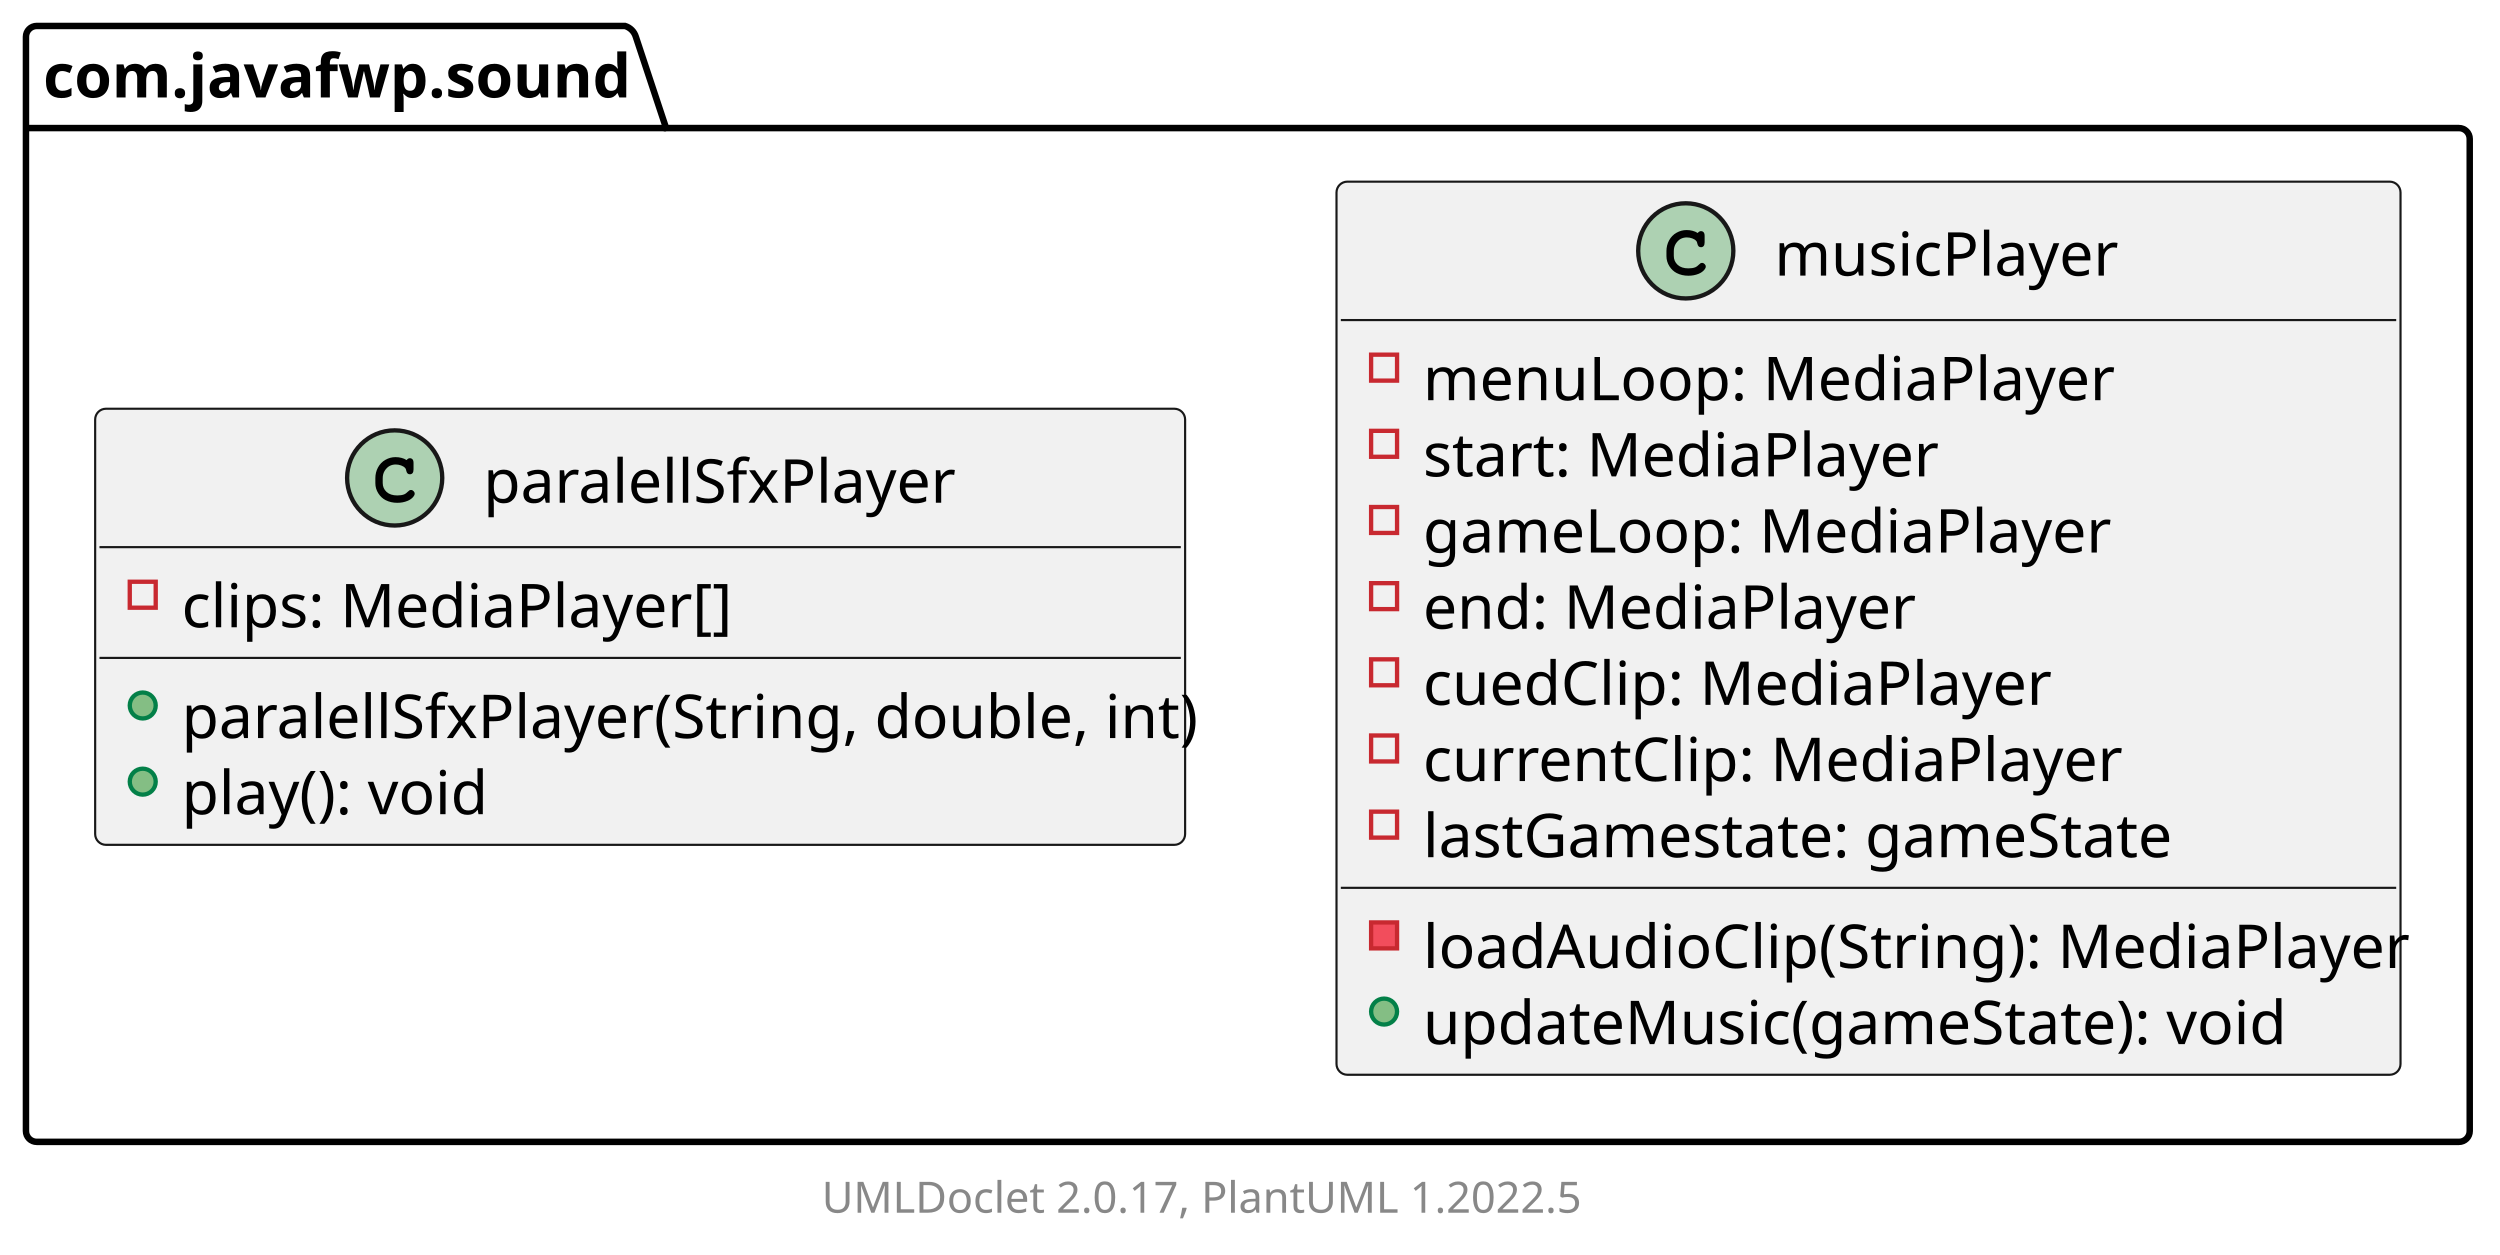
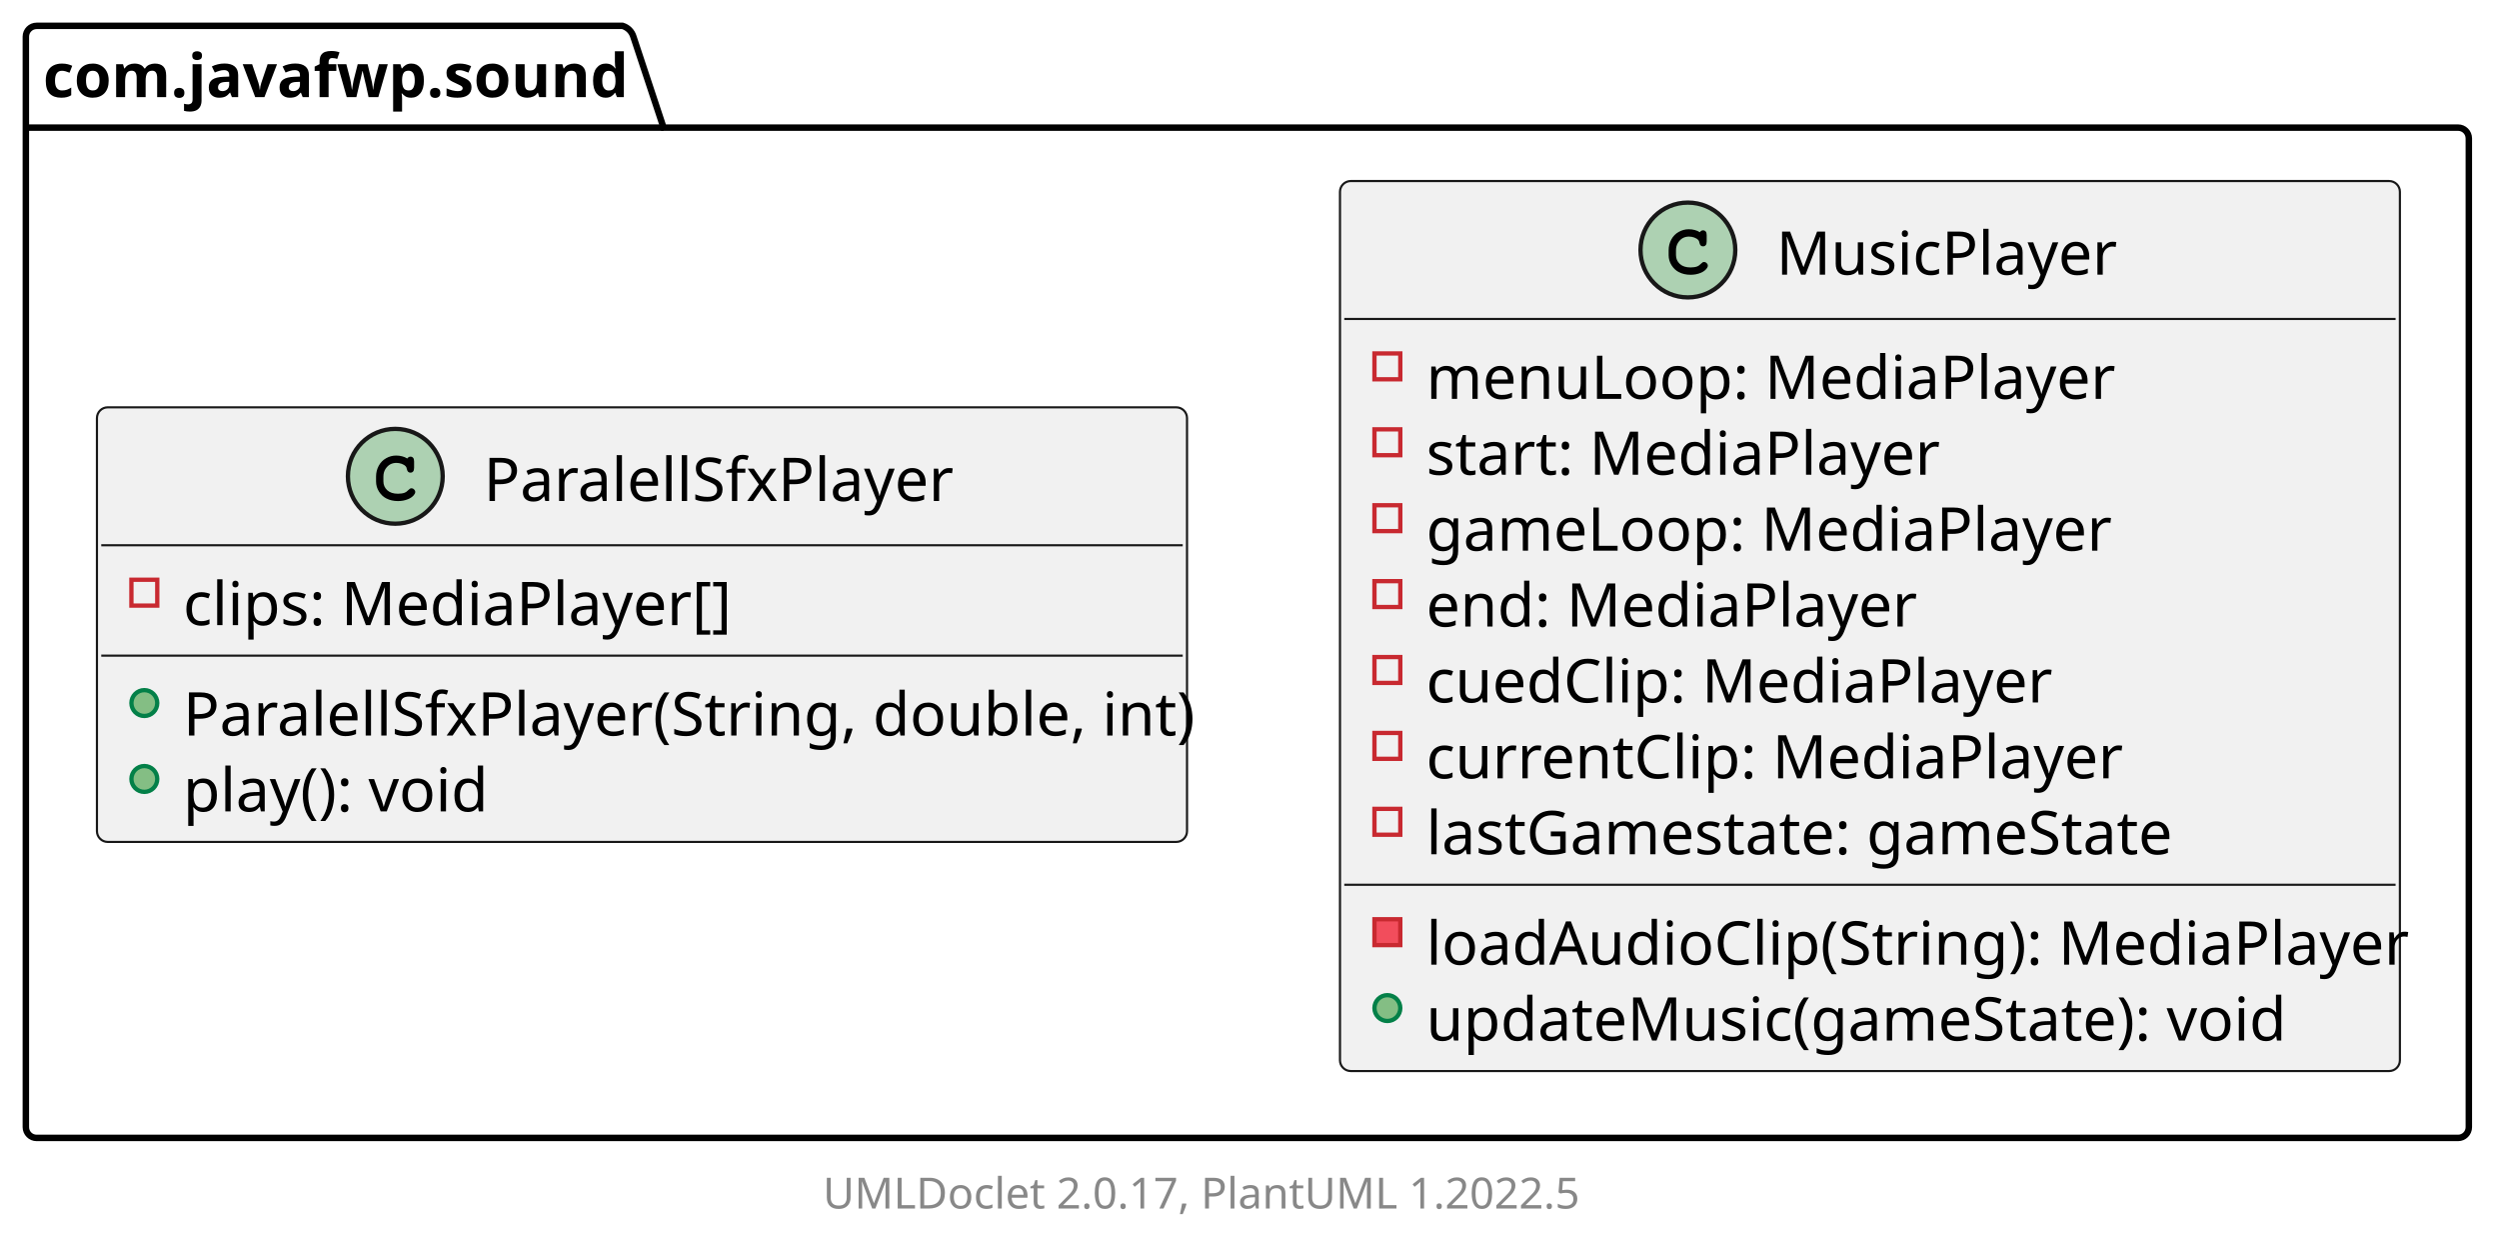
- <svg xmlns="http://www.w3.org/2000/svg" xmlns:xlink="http://www.w3.org/1999/xlink" contentStyleType="text/css" height="290px" preserveAspectRatio="none" style="width:578px;height:290px;background:#FFFFFF;" version="1.1" viewBox="0 0 578 290" width="578px" zoomAndPan="magnify">
+ <svg xmlns="http://www.w3.org/2000/svg" xmlns:xlink="http://www.w3.org/1999/xlink" contentStyleType="text/css" height="290px" preserveAspectRatio="none" style="width:580px;height:290px;background:#FFFFFF;" version="1.1" viewBox="0 0 580 290" width="580px" zoomAndPan="magnify">
  <defs />
  <g>
    <g id="cluster_com.javafwp.sound">
-       <path d="M8.5,6 L144.5,6 A3.75,3.75 0 0 1 147,8.5 L154,29.609 L568.5,29.609 A2.5,2.5 0 0 1 571,32.109 L571,261.5 A2.5,2.5 0 0 1 568.5,264 L8.5,264 A2.5,2.5 0 0 1 6,261.5 L6,8.5 A2.5,2.5 0 0 1 8.5,6 " style="stroke:#000000;stroke-width:1.5;fill:none;" />
+       <path d="M8.5,6 L144.5,6 A3.75,3.75 0 0 1 147,8.5 L154,29.609 L570.5,29.609 A2.5,2.5 0 0 1 573,32.109 L573,261.5 A2.5,2.5 0 0 1 570.5,264 L8.5,264 A2.5,2.5 0 0 1 6,261.5 L6,8.5 A2.5,2.5 0 0 1 8.5,6 " style="stroke:#000000;stroke-width:1.5;fill:none;" />
      <line style="stroke:#000000;stroke-width:1.5;fill:none;" x1="6" x2="154" y1="29.609" y2="29.609" />
      <text fill="#000000" font-family="sans-serif" font-size="14" font-weight="bold" lengthAdjust="spacing" textLength="135" x="10" y="22.533">com.javafwp.sound</text>
    </g>
    <a href="musicPlayer.html" target="_top" title="musicPlayer.html" xlink:actuate="onRequest" xlink:href="musicPlayer.html" xlink:show="new" xlink:title="musicPlayer.html" xlink:type="simple">
-       <g id="elem_com.javafwp.sound.musicPlayer">
-         <rect codeLine="3" fill="#F1F1F1" height="206.484" id="com.javafwp.sound.musicPlayer" rx="2.5" ry="2.5" style="stroke:#181818;stroke-width:0.5;" width="246" x="309" y="42" />
-         <ellipse cx="389.75" cy="58" fill="#ADD1B2" rx="11" ry="11" style="stroke:#181818;stroke-width:1.0;" />
-         <path d="M392.516,53.875 Q392.672,53.656 392.859,53.547 Q393.047,53.438 393.266,53.438 Q393.641,53.438 393.875,53.703 Q394.109,53.953 394.109,54.562 L394.109,56.016 Q394.109,56.625 393.875,56.891 Q393.641,57.156 393.266,57.156 Q392.922,57.156 392.719,56.953 Q392.516,56.766 392.406,56.25 Q392.359,55.891 392.172,55.703 Q391.844,55.328 391.234,55.109 Q390.625,54.891 390,54.891 Q389.234,54.891 388.594,55.219 Q387.969,55.547 387.469,56.297 Q386.984,57.047 386.984,58.078 L386.984,59.172 Q386.984,60.406 387.875,61.234 Q388.766,62.047 390.359,62.047 Q391.297,62.047 391.953,61.797 Q392.344,61.641 392.766,61.203 Q393.031,60.938 393.172,60.859 Q393.328,60.781 393.531,60.781 Q393.859,60.781 394.109,61.047 Q394.375,61.297 394.375,61.641 Q394.375,61.984 394.031,62.391 Q393.531,62.969 392.734,63.297 Q391.656,63.75 390.359,63.75 Q388.844,63.75 387.641,63.125 Q386.656,62.625 385.969,61.562 Q385.281,60.484 385.281,59.203 L385.281,58.047 Q385.281,56.719 385.891,55.578 Q386.516,54.422 387.609,53.812 Q388.703,53.188 389.938,53.188 Q390.672,53.188 391.312,53.359 Q391.969,53.516 392.516,53.875 Z " fill="#000000" />
-         <text fill="#000000" font-family="sans-serif" font-size="14" lengthAdjust="spacing" textLength="76" x="410.25" y="63.728">musicPlayer</text>
-         <line style="stroke:#181818;stroke-width:0.5;" x1="310" x2="554" y1="74" y2="74" />
-         <rect fill="none" height="6" style="stroke:#C82930;stroke-width:1.0;" width="6" x="317" y="82" />
-         <text fill="#000000" font-family="sans-serif" font-size="14" lengthAdjust="spacing" textLength="153" x="329" y="92.533">menuLoop: MediaPlayer</text>
-         <rect fill="none" height="6" style="stroke:#C82930;stroke-width:1.0;" width="6" x="317" y="99.609" />
-         <text fill="#000000" font-family="sans-serif" font-size="14" lengthAdjust="spacing" textLength="114" x="329" y="110.143">start: MediaPlayer</text>
-         <rect fill="none" height="6" style="stroke:#C82930;stroke-width:1.0;" width="6" x="317" y="117.219" />
-         <text fill="#000000" font-family="sans-serif" font-size="14" lengthAdjust="spacing" textLength="153" x="329" y="127.752">gameLoop: MediaPlayer</text>
-         <rect fill="none" height="6" style="stroke:#C82930;stroke-width:1.0;" width="6" x="317" y="134.828" />
-         <text fill="#000000" font-family="sans-serif" font-size="14" lengthAdjust="spacing" textLength="110" x="329" y="145.361">end: MediaPlayer</text>
-         <rect fill="none" height="6" style="stroke:#C82930;stroke-width:1.0;" width="6" x="317" y="152.438" />
-         <text fill="#000000" font-family="sans-serif" font-size="14" lengthAdjust="spacing" textLength="141" x="329" y="162.971">cuedClip: MediaPlayer</text>
-         <rect fill="none" height="6" style="stroke:#C82930;stroke-width:1.0;" width="6" x="317" y="170.047" />
-         <text fill="#000000" font-family="sans-serif" font-size="14" lengthAdjust="spacing" textLength="155" x="329" y="180.58">currentClip: MediaPlayer</text>
-         <rect fill="none" height="6" style="stroke:#C82930;stroke-width:1.0;" width="6" x="317" y="187.656" />
-         <text fill="#000000" font-family="sans-serif" font-size="14" lengthAdjust="spacing" textLength="167" x="329" y="198.19">lastGamestate: gameState</text>
-         <line style="stroke:#181818;stroke-width:0.5;" x1="310" x2="554" y1="205.266" y2="205.266" />
-         <rect fill="#F24D5C" height="6" style="stroke:#C82930;stroke-width:1.0;" width="6" x="317" y="213.266" />
-         <text fill="#000000" font-family="sans-serif" font-size="14" lengthAdjust="spacing" textLength="220" x="329" y="223.799">loadAudioClip(String): MediaPlayer</text>
-         <ellipse cx="320" cy="233.875" fill="#84BE84" rx="3" ry="3" style="stroke:#038048;stroke-width:1.0;" />
-         <text fill="#000000" font-family="sans-serif" font-size="14" lengthAdjust="spacing" textLength="192" x="329" y="241.408">updateMusic(gameState): void</text>
+       <g id="elem_com.javafwp.sound.MusicPlayer">
+         <rect codeLine="3" fill="#F1F1F1" height="206.484" id="com.javafwp.sound.MusicPlayer" rx="2.5" ry="2.5" style="stroke:#181818;stroke-width:0.5;" width="246" x="311" y="42" />
+         <ellipse cx="391.75" cy="58" fill="#ADD1B2" rx="11" ry="11" style="stroke:#181818;stroke-width:1.0;" />
+         <path d="M394.516,53.875 Q394.672,53.656 394.859,53.547 Q395.047,53.438 395.266,53.438 Q395.641,53.438 395.875,53.703 Q396.109,53.953 396.109,54.562 L396.109,56.016 Q396.109,56.625 395.875,56.891 Q395.641,57.156 395.266,57.156 Q394.922,57.156 394.719,56.953 Q394.516,56.766 394.406,56.25 Q394.359,55.891 394.172,55.703 Q393.844,55.328 393.234,55.109 Q392.625,54.891 392,54.891 Q391.234,54.891 390.594,55.219 Q389.969,55.547 389.469,56.297 Q388.984,57.047 388.984,58.078 L388.984,59.172 Q388.984,60.406 389.875,61.234 Q390.766,62.047 392.359,62.047 Q393.297,62.047 393.953,61.797 Q394.344,61.641 394.766,61.203 Q395.031,60.938 395.172,60.859 Q395.328,60.781 395.531,60.781 Q395.859,60.781 396.109,61.047 Q396.375,61.297 396.375,61.641 Q396.375,61.984 396.031,62.391 Q395.531,62.969 394.734,63.297 Q393.656,63.75 392.359,63.75 Q390.844,63.75 389.641,63.125 Q388.656,62.625 387.969,61.562 Q387.281,60.484 387.281,59.203 L387.281,58.047 Q387.281,56.719 387.891,55.578 Q388.516,54.422 389.609,53.812 Q390.703,53.188 391.938,53.188 Q392.672,53.188 393.312,53.359 Q393.969,53.516 394.516,53.875 Z " fill="#000000" />
+         <text fill="#000000" font-family="sans-serif" font-size="14" lengthAdjust="spacing" textLength="76" x="412.25" y="63.728">MusicPlayer</text>
+         <line style="stroke:#181818;stroke-width:0.5;" x1="312" x2="556" y1="74" y2="74" />
+         <rect fill="none" height="6" style="stroke:#C82930;stroke-width:1.0;" width="6" x="319" y="82" />
+         <text fill="#000000" font-family="sans-serif" font-size="14" lengthAdjust="spacing" textLength="153" x="331" y="92.533">menuLoop: MediaPlayer</text>
+         <rect fill="none" height="6" style="stroke:#C82930;stroke-width:1.0;" width="6" x="319" y="99.609" />
+         <text fill="#000000" font-family="sans-serif" font-size="14" lengthAdjust="spacing" textLength="114" x="331" y="110.143">start: MediaPlayer</text>
+         <rect fill="none" height="6" style="stroke:#C82930;stroke-width:1.0;" width="6" x="319" y="117.219" />
+         <text fill="#000000" font-family="sans-serif" font-size="14" lengthAdjust="spacing" textLength="153" x="331" y="127.752">gameLoop: MediaPlayer</text>
+         <rect fill="none" height="6" style="stroke:#C82930;stroke-width:1.0;" width="6" x="319" y="134.828" />
+         <text fill="#000000" font-family="sans-serif" font-size="14" lengthAdjust="spacing" textLength="110" x="331" y="145.361">end: MediaPlayer</text>
+         <rect fill="none" height="6" style="stroke:#C82930;stroke-width:1.0;" width="6" x="319" y="152.438" />
+         <text fill="#000000" font-family="sans-serif" font-size="14" lengthAdjust="spacing" textLength="141" x="331" y="162.971">cuedClip: MediaPlayer</text>
+         <rect fill="none" height="6" style="stroke:#C82930;stroke-width:1.0;" width="6" x="319" y="170.047" />
+         <text fill="#000000" font-family="sans-serif" font-size="14" lengthAdjust="spacing" textLength="155" x="331" y="180.58">currentClip: MediaPlayer</text>
+         <rect fill="none" height="6" style="stroke:#C82930;stroke-width:1.0;" width="6" x="319" y="187.656" />
+         <text fill="#000000" font-family="sans-serif" font-size="14" lengthAdjust="spacing" textLength="167" x="331" y="198.19">lastGamestate: gameState</text>
+         <line style="stroke:#181818;stroke-width:0.5;" x1="312" x2="556" y1="205.266" y2="205.266" />
+         <rect fill="#F24D5C" height="6" style="stroke:#C82930;stroke-width:1.0;" width="6" x="319" y="213.266" />
+         <text fill="#000000" font-family="sans-serif" font-size="14" lengthAdjust="spacing" textLength="220" x="331" y="223.799">loadAudioClip(String): MediaPlayer</text>
+         <ellipse cx="322" cy="233.875" fill="#84BE84" rx="3" ry="3" style="stroke:#038048;stroke-width:1.0;" />
+         <text fill="#000000" font-family="sans-serif" font-size="14" lengthAdjust="spacing" textLength="192" x="331" y="241.408">updateMusic(gameState): void</text>
      </g>
    </a>
    <a href="paralellSfxPlayer.html" target="_top" title="paralellSfxPlayer.html" xlink:actuate="onRequest" xlink:href="paralellSfxPlayer.html" xlink:show="new" xlink:title="paralellSfxPlayer.html" xlink:type="simple">
-       <g id="elem_com.javafwp.sound.paralellSfxPlayer">
-         <rect codeLine="15" fill="#F1F1F1" height="100.828" id="com.javafwp.sound.paralellSfxPlayer" rx="2.5" ry="2.5" style="stroke:#181818;stroke-width:0.5;" width="252" x="22" y="94.5" />
-         <ellipse cx="91.25" cy="110.5" fill="#ADD1B2" rx="11" ry="11" style="stroke:#181818;stroke-width:1.0;" />
-         <path d="M94.016,106.375 Q94.172,106.156 94.359,106.047 Q94.547,105.938 94.766,105.938 Q95.141,105.938 95.375,106.203 Q95.609,106.453 95.609,107.062 L95.609,108.516 Q95.609,109.125 95.375,109.391 Q95.141,109.656 94.766,109.656 Q94.422,109.656 94.219,109.453 Q94.016,109.266 93.906,108.75 Q93.859,108.391 93.672,108.203 Q93.344,107.828 92.734,107.609 Q92.125,107.391 91.5,107.391 Q90.734,107.391 90.094,107.719 Q89.469,108.047 88.969,108.797 Q88.484,109.547 88.484,110.578 L88.484,111.672 Q88.484,112.906 89.375,113.734 Q90.266,114.547 91.859,114.547 Q92.797,114.547 93.453,114.297 Q93.844,114.141 94.266,113.703 Q94.531,113.438 94.672,113.359 Q94.828,113.281 95.031,113.281 Q95.359,113.281 95.609,113.547 Q95.875,113.797 95.875,114.141 Q95.875,114.484 95.531,114.891 Q95.031,115.469 94.234,115.797 Q93.156,116.25 91.859,116.25 Q90.344,116.25 89.141,115.625 Q88.156,115.125 87.469,114.062 Q86.781,112.984 86.781,111.703 L86.781,110.547 Q86.781,109.219 87.391,108.078 Q88.016,106.922 89.109,106.312 Q90.203,105.688 91.438,105.688 Q92.172,105.688 92.812,105.859 Q93.469,106.016 94.016,106.375 Z " fill="#000000" />
-         <text fill="#000000" font-family="sans-serif" font-size="14" lengthAdjust="spacing" textLength="105" x="111.75" y="116.228">paralellSfxPlayer</text>
-         <line style="stroke:#181818;stroke-width:0.5;" x1="23" x2="273" y1="126.5" y2="126.5" />
-         <rect fill="none" height="6" style="stroke:#C82930;stroke-width:1.0;" width="6" x="30" y="134.5" />
-         <text fill="#000000" font-family="sans-serif" font-size="14" lengthAdjust="spacing" textLength="122" x="42" y="145.033">clips: MediaPlayer[]</text>
-         <line style="stroke:#181818;stroke-width:0.5;" x1="23" x2="273" y1="152.109" y2="152.109" />
-         <ellipse cx="33" cy="163.109" fill="#84BE84" rx="3" ry="3" style="stroke:#038048;stroke-width:1.0;" />
-         <text fill="#000000" font-family="sans-serif" font-size="14" lengthAdjust="spacing" textLength="226" x="42" y="170.643">paralellSfxPlayer(String, double, int)</text>
-         <ellipse cx="33" cy="180.719" fill="#84BE84" rx="3" ry="3" style="stroke:#038048;stroke-width:1.0;" />
-         <text fill="#000000" font-family="sans-serif" font-size="14" lengthAdjust="spacing" textLength="70" x="42" y="188.252">play(): void</text>
+       <g id="elem_com.javafwp.sound.ParalellSfxPlayer">
+         <rect codeLine="15" fill="#F1F1F1" height="100.828" id="com.javafwp.sound.ParalellSfxPlayer" rx="2.5" ry="2.5" style="stroke:#181818;stroke-width:0.5;" width="253" x="22.5" y="94.5" />
+         <ellipse cx="91.75" cy="110.5" fill="#ADD1B2" rx="11" ry="11" style="stroke:#181818;stroke-width:1.0;" />
+         <path d="M94.516,106.375 Q94.672,106.156 94.859,106.047 Q95.047,105.938 95.266,105.938 Q95.641,105.938 95.875,106.203 Q96.109,106.453 96.109,107.062 L96.109,108.516 Q96.109,109.125 95.875,109.391 Q95.641,109.656 95.266,109.656 Q94.922,109.656 94.719,109.453 Q94.516,109.266 94.406,108.75 Q94.359,108.391 94.172,108.203 Q93.844,107.828 93.234,107.609 Q92.625,107.391 92,107.391 Q91.234,107.391 90.594,107.719 Q89.969,108.047 89.469,108.797 Q88.984,109.547 88.984,110.578 L88.984,111.672 Q88.984,112.906 89.875,113.734 Q90.766,114.547 92.359,114.547 Q93.297,114.547 93.953,114.297 Q94.344,114.141 94.766,113.703 Q95.031,113.438 95.172,113.359 Q95.328,113.281 95.531,113.281 Q95.859,113.281 96.109,113.547 Q96.375,113.797 96.375,114.141 Q96.375,114.484 96.031,114.891 Q95.531,115.469 94.734,115.797 Q93.656,116.25 92.359,116.25 Q90.844,116.25 89.641,115.625 Q88.656,115.125 87.969,114.062 Q87.281,112.984 87.281,111.703 L87.281,110.547 Q87.281,109.219 87.891,108.078 Q88.516,106.922 89.609,106.312 Q90.703,105.688 91.938,105.688 Q92.672,105.688 93.312,105.859 Q93.969,106.016 94.516,106.375 Z " fill="#000000" />
+         <text fill="#000000" font-family="sans-serif" font-size="14" lengthAdjust="spacing" textLength="106" x="112.25" y="116.228">ParalellSfxPlayer</text>
+         <line style="stroke:#181818;stroke-width:0.5;" x1="23.5" x2="274.5" y1="126.5" y2="126.5" />
+         <rect fill="none" height="6" style="stroke:#C82930;stroke-width:1.0;" width="6" x="30.5" y="134.5" />
+         <text fill="#000000" font-family="sans-serif" font-size="14" lengthAdjust="spacing" textLength="122" x="42.5" y="145.033">clips: MediaPlayer[]</text>
+         <line style="stroke:#181818;stroke-width:0.5;" x1="23.5" x2="274.5" y1="152.109" y2="152.109" />
+         <ellipse cx="33.5" cy="163.109" fill="#84BE84" rx="3" ry="3" style="stroke:#038048;stroke-width:1.0;" />
+         <text fill="#000000" font-family="sans-serif" font-size="14" lengthAdjust="spacing" textLength="227" x="42.5" y="170.643">ParalellSfxPlayer(String, double, int)</text>
+         <ellipse cx="33.5" cy="180.719" fill="#84BE84" rx="3" ry="3" style="stroke:#038048;stroke-width:1.0;" />
+         <text fill="#000000" font-family="sans-serif" font-size="14" lengthAdjust="spacing" textLength="70" x="42.5" y="188.252">play(): void</text>
      </g>
    </a>
-     <rect height="12.578" style="stroke:#00000000;stroke-width:1.0;fill:none;" width="184" x="190" y="270" />
-     <text fill="#888888" font-family="sans-serif" font-size="10" lengthAdjust="spacing" textLength="184" x="190" y="280.381">UMLDoclet 2.0.17, PlantUML 1.2022.5</text>
+     <rect height="12.578" style="stroke:#00000000;stroke-width:1.0;fill:none;" width="184" x="191" y="270" />
+     <text fill="#888888" font-family="sans-serif" font-size="10" lengthAdjust="spacing" textLength="184" x="191" y="280.381">UMLDoclet 2.0.17, PlantUML 1.2022.5</text>
  </g>
</svg>
